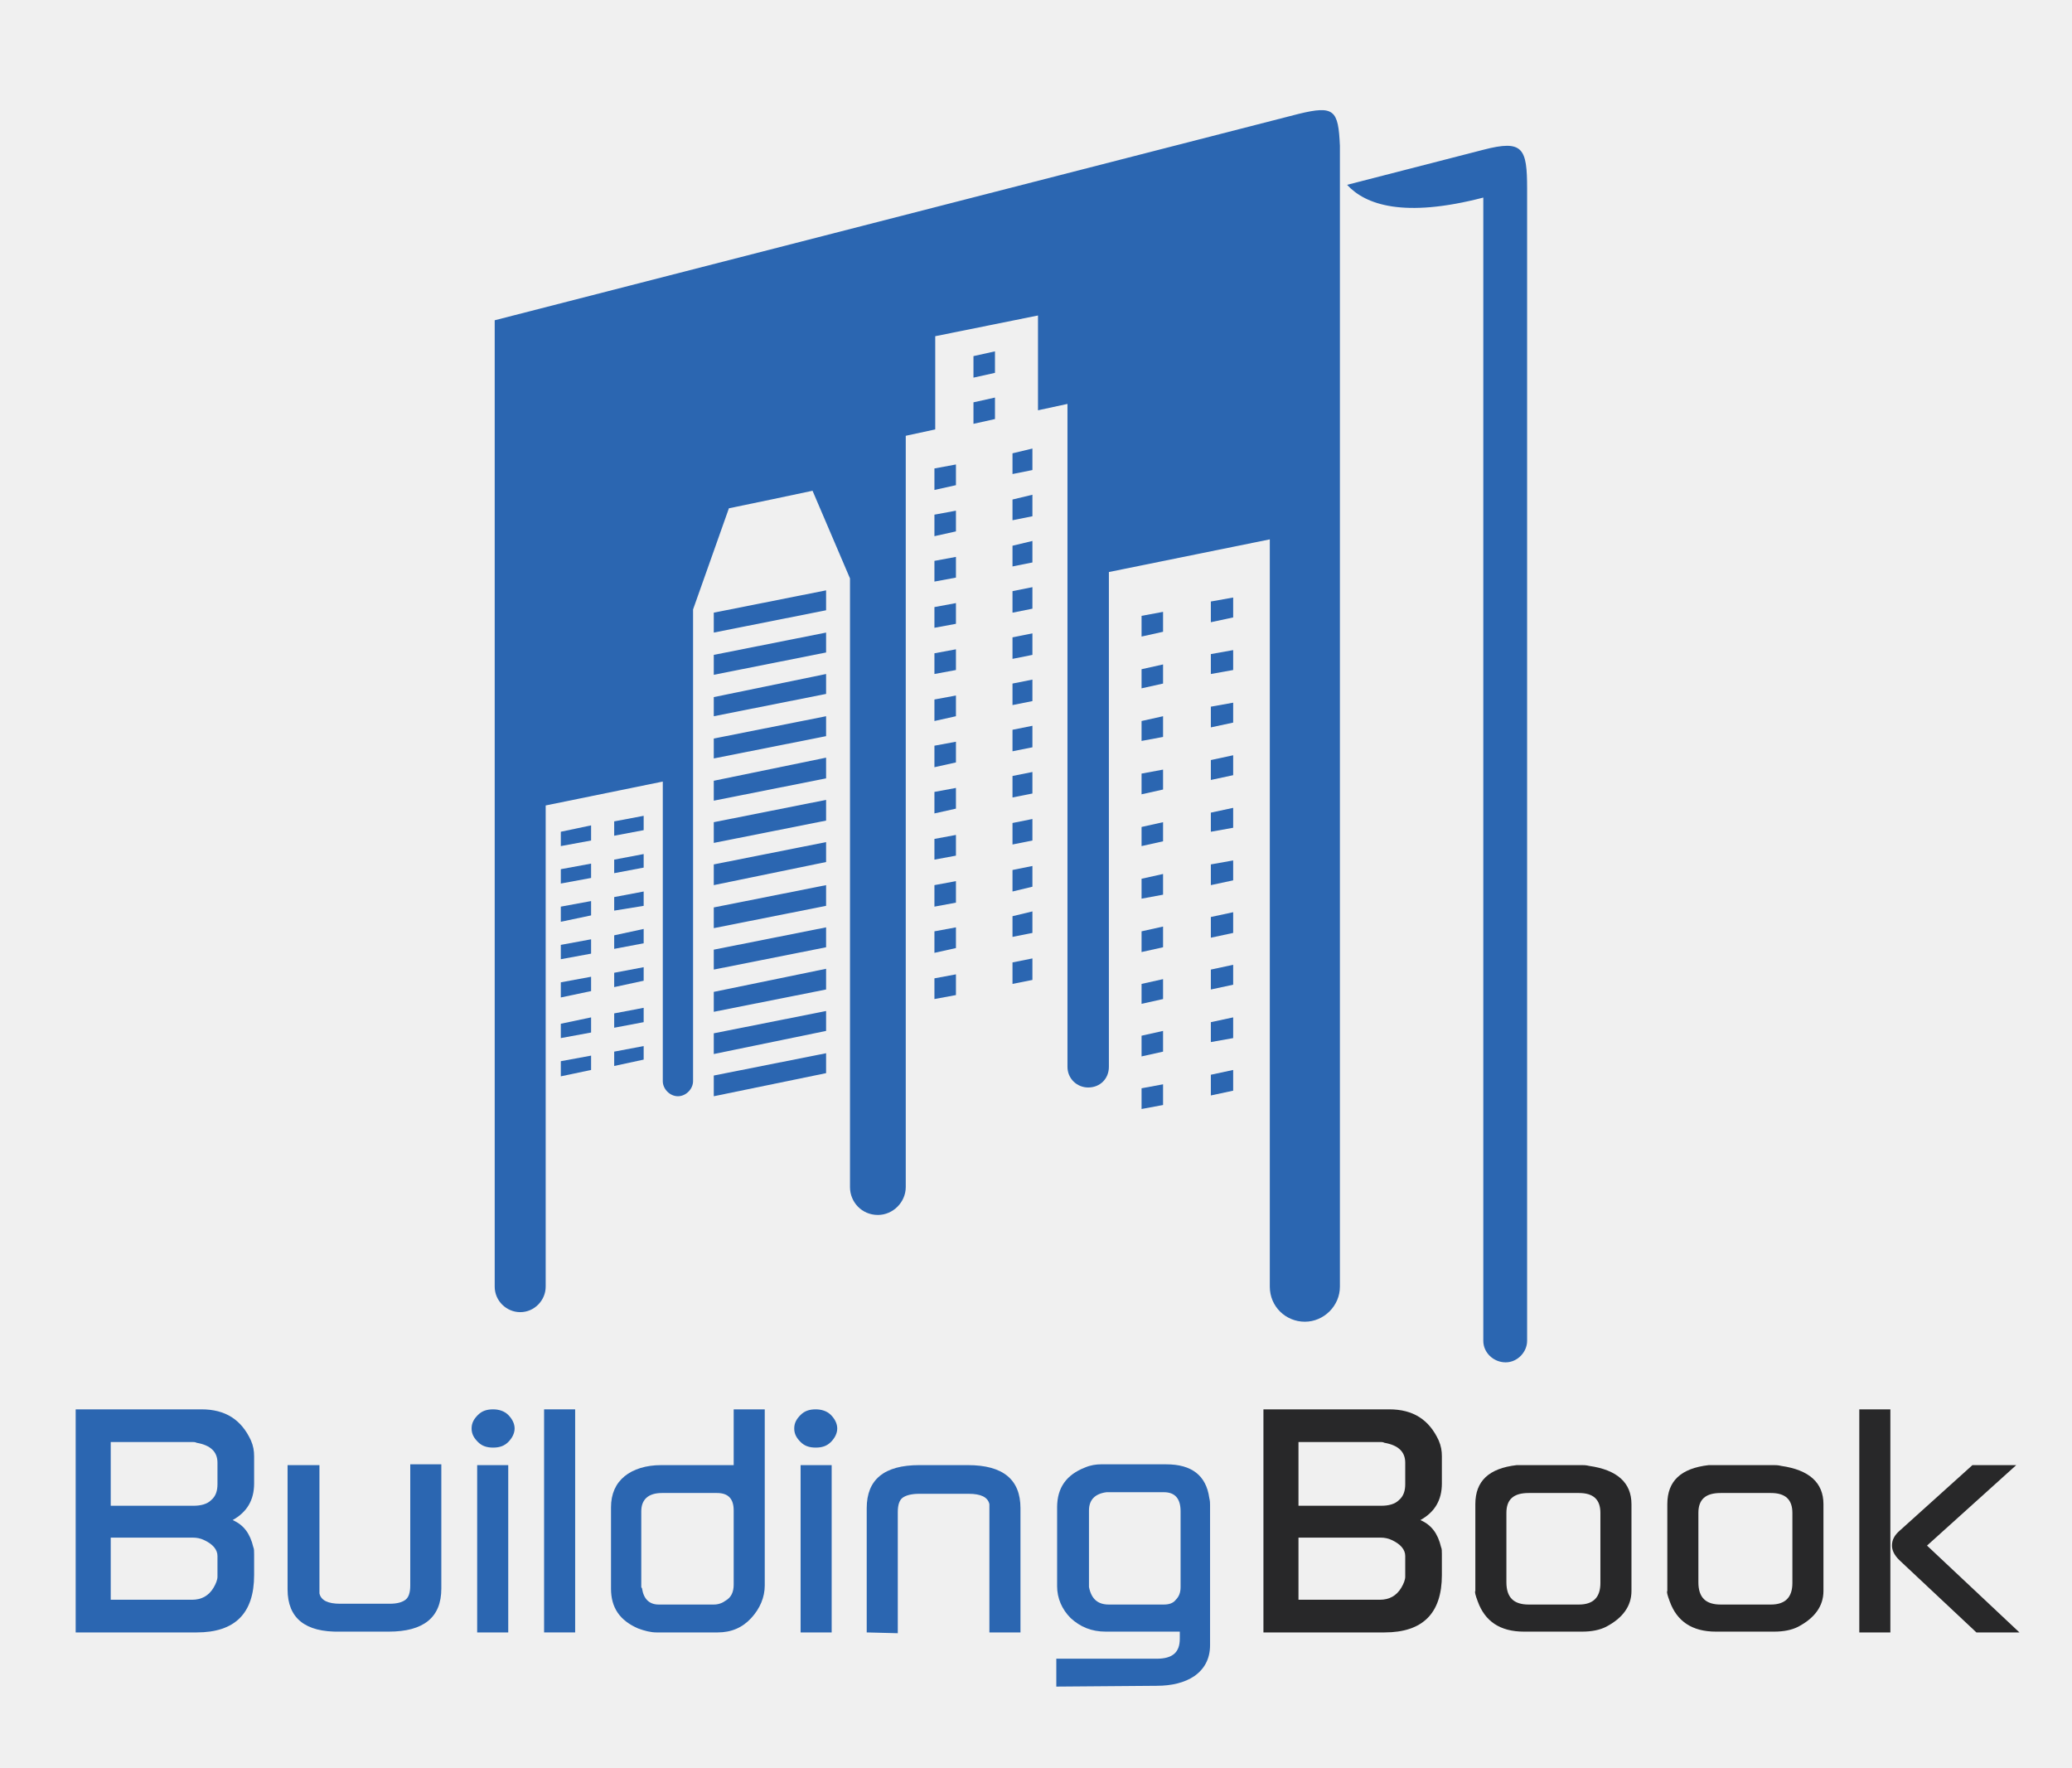
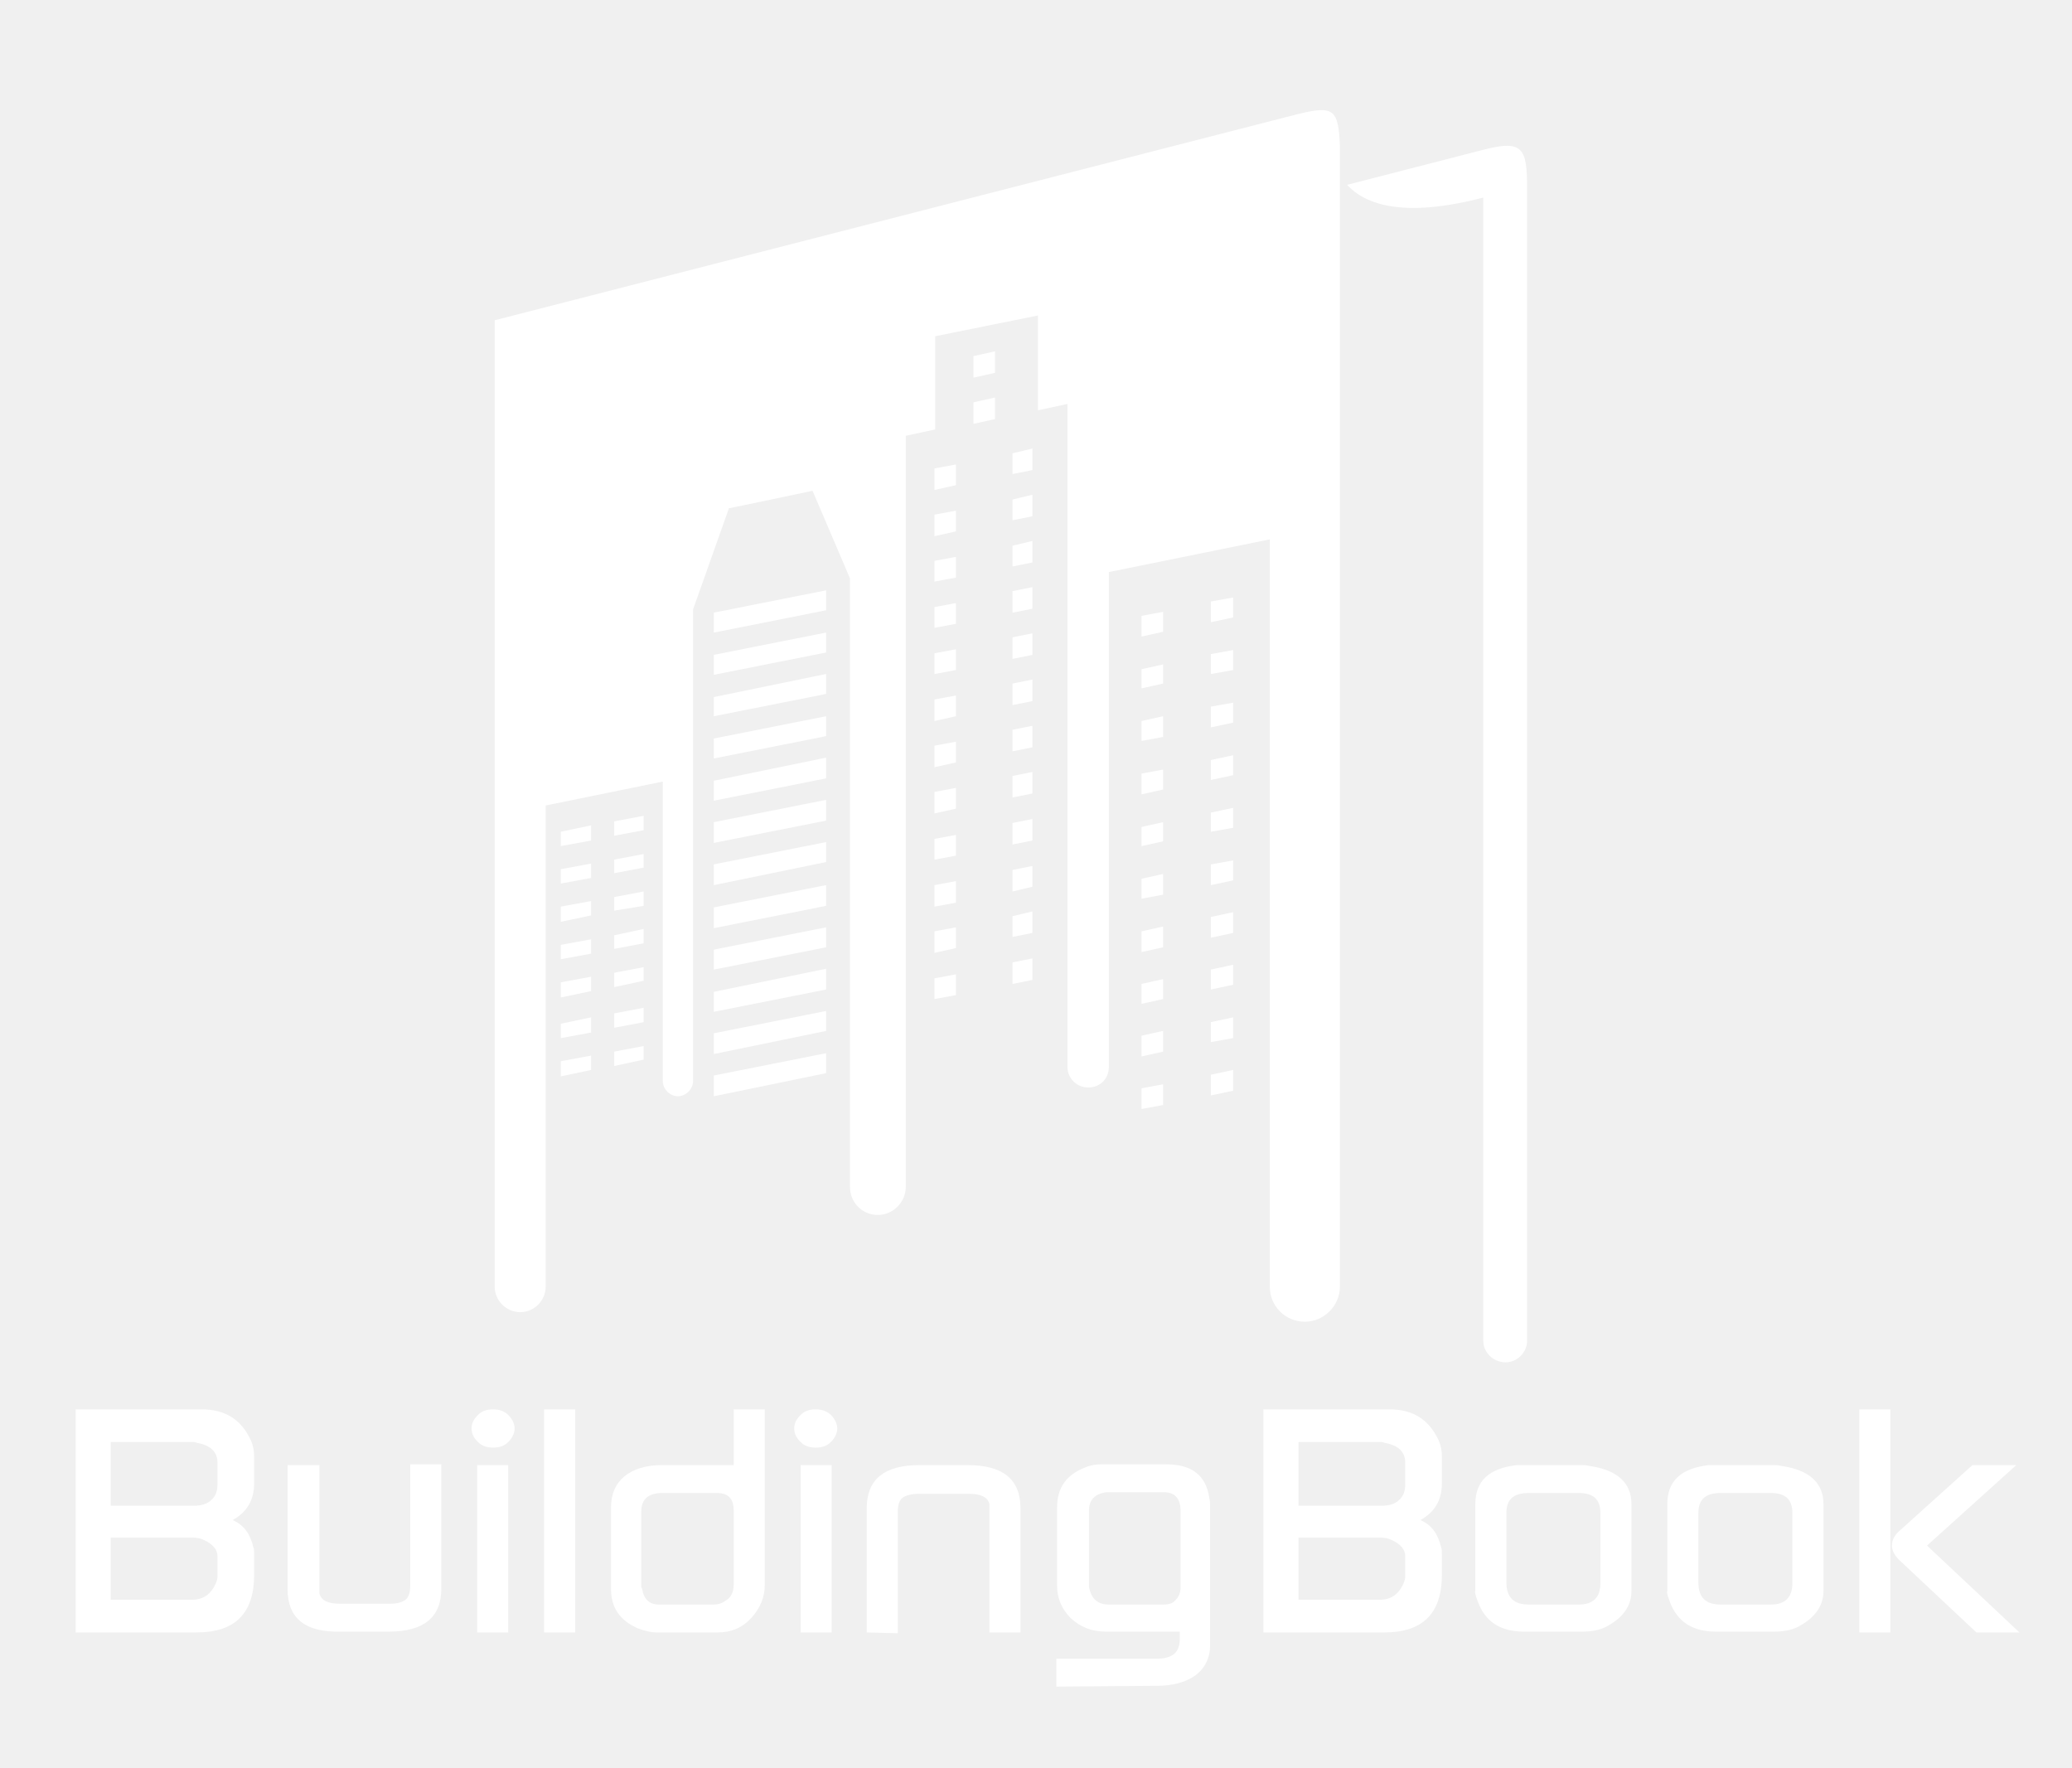
<svg xmlns="http://www.w3.org/2000/svg" version="1.1" id="Layer_1" x="0px" y="0px" viewBox="0 0 260.1 221.9" style="enable-background:new 0 0 260.1 221.9;" xml:space="preserve">
  <style type="text/css">
	.st0{enable-background:new    ;}
- 	.st1{fill:#2B66B1;}
- 	.st2{fill:#282829;}
- 	.st3{fill-rule:evenodd;clip-rule:evenodd;fill:#2B66B1;}
+ 	.st1{fill:#FFFFFF;}
+ 	.st2{fill-rule:evenodd;clip-rule:evenodd;fill:#FFFFFF;}
</style>
  <g>
-     <g class="st0">
-       <path class="st1" d="M9.5,204.9v-28h15.8c3,0,5,1.3,6.2,3.9c0.3,0.7,0.4,1.3,0.4,2v3.4c0,2.1-0.9,3.6-2.7,4.6    c1.4,0.6,2.2,1.7,2.6,3.4c0.1,0.2,0.1,0.5,0.1,0.9v2.6c0,4.8-2.4,7.2-7.2,7.2c-0.4,0-1.7,0-3.8,0C18.4,204.9,14.6,204.9,9.5,204.9    z M24.3,189c0.9,0,1.7-0.2,2.2-0.7c0.6-0.5,0.8-1.2,0.8-2v-2.7c0-1.4-0.9-2.2-2.6-2.5c-0.2-0.1-0.4-0.1-0.5-0.1H13.9v8H24.3z     M13.9,200.8h10.2c1.2,0,2.1-0.5,2.7-1.5c0.3-0.5,0.5-1,0.5-1.4v-2.6c0-0.8-0.6-1.5-1.7-2c-0.4-0.2-0.9-0.3-1.4-0.3H13.9V200.8z" />
-       <path class="st1" d="M36.1,199.5v-15.6h4V200c0.2,0.9,1.1,1.3,2.6,1.3h6.2c1,0,1.6-0.2,2-0.5s0.6-0.9,0.6-1.8v-15.2h3.9v15.6    c0,3.6-2.2,5.4-6.6,5.4h-6.1C38.3,204.9,36.1,203.1,36.1,199.5z" />
-       <path class="st1" d="M59.2,179.3c0-0.7,0.3-1.2,0.8-1.7s1.1-0.7,1.9-0.7c0.7,0,1.4,0.2,1.9,0.7s0.8,1.1,0.8,1.7s-0.3,1.2-0.8,1.7    c-0.5,0.5-1.1,0.7-1.9,0.7c-0.8,0-1.4-0.2-1.9-0.7C59.5,180.5,59.2,180,59.2,179.3z M59.9,204.9h3.9v-21h-3.9V204.9z" />
-       <path class="st1" d="M68.3,204.9v-28h3.9v28H68.3z" />
-       <path class="st1" d="M76.7,199.4v-10.2c0-1.7,0.6-3,1.7-3.9s2.7-1.4,4.6-1.4h9.1v-7H96V199c0,1.5-0.6,2.9-1.7,4.1    s-2.5,1.8-4.2,1.8h-7.7c-0.7,0-1.5-0.2-2.3-0.5C77.8,203.4,76.7,201.8,76.7,199.4z M80.6,199.4c0.2,1.3,0.9,2,2.1,2h6.9    c0.6,0,1.1-0.2,1.5-0.5c0.7-0.4,1-1.1,1-2v-9.3c0-1.5-0.7-2.2-2.1-2.2h-6.9c-1.7,0-2.6,0.8-2.6,2.3v9.5    C80.5,199.3,80.6,199.3,80.6,199.4z" />
-       <path class="st1" d="M99.7,179.3c0-0.7,0.3-1.2,0.8-1.7s1.1-0.7,1.9-0.7c0.7,0,1.4,0.2,1.9,0.7s0.8,1.1,0.8,1.7s-0.3,1.2-0.8,1.7    s-1.1,0.7-1.9,0.7s-1.4-0.2-1.9-0.7S99.7,180,99.7,179.3z M100.5,204.9h3.9v-21h-3.9V204.9z" />
-       <path class="st1" d="M108.8,204.9v-15.6c0-3.6,2.2-5.4,6.6-5.4h6.1c4.4,0,6.6,1.8,6.6,5.4v15.6h-3.9v-16.1    c-0.2-0.9-1.1-1.3-2.6-1.3h-6.2c-1,0-1.7,0.2-2.1,0.5s-0.6,0.9-0.6,1.8V205L108.8,204.9L108.8,204.9z" />
-       <path class="st1" d="M132.6,211.7v-3.5h12.6c2,0,2.9-0.8,2.9-2.5v-0.9h-9.3c-1.8,0-3.2-0.6-4.4-1.7c-1.1-1.1-1.7-2.5-1.7-4v-9.9    c0-2.5,1.2-4.1,3.5-5c0.7-0.3,1.4-0.4,2-0.4h8.2c3.2,0,5,1.4,5.4,4.2c0.1,0.4,0.1,0.7,0.1,0.9v17.6c0,1.7-0.7,3-2,3.9    c-1.2,0.8-2.8,1.2-4.7,1.2L132.6,211.7L132.6,211.7z M136.7,199.2c0.3,1.5,1.1,2.2,2.5,2.2h6.9c0.7,0,1.2-0.2,1.5-0.6    c0.4-0.4,0.6-0.9,0.6-1.6v-9.5c0-1.6-0.7-2.4-2.1-2.4h-7.2c-1.5,0.2-2.2,1-2.2,2.3V199.2z" />
+     <g>
+       <g class="st0">
+         <path class="st1" d="M9.5,204.9v-28h15.8c3,0,5,1.3,6.2,3.9c0.3,0.7,0.4,1.3,0.4,2v3.4c0,2.1-0.9,3.6-2.7,4.6     c1.4,0.6,2.2,1.7,2.6,3.4c0.1,0.2,0.1,0.5,0.1,0.9v2.6c0,4.8-2.4,7.2-7.2,7.2c-0.4,0-1.7,0-3.8,0     C18.4,204.9,14.6,204.9,9.5,204.9z M24.3,189c0.9,0,1.7-0.2,2.2-0.7c0.6-0.5,0.8-1.2,0.8-2v-2.7c0-1.4-0.9-2.2-2.6-2.5     c-0.2-0.1-0.4-0.1-0.5-0.1H13.9v8H24.3z M13.9,200.8h10.2c1.2,0,2.1-0.5,2.7-1.5c0.3-0.5,0.5-1,0.5-1.4v-2.6c0-0.8-0.6-1.5-1.7-2     c-0.4-0.2-0.9-0.3-1.4-0.3H13.9V200.8z" />
+         <path class="st1" d="M36.1,199.5v-15.6h4V200c0.2,0.9,1.1,1.3,2.6,1.3h6.2c1,0,1.6-0.2,2-0.5s0.6-0.9,0.6-1.8v-15.2h3.9v15.6     c0,3.6-2.2,5.4-6.6,5.4h-6.1C38.3,204.9,36.1,203.1,36.1,199.5z" />
+         <path class="st1" d="M59.2,179.3c0-0.7,0.3-1.2,0.8-1.7s1.1-0.7,1.9-0.7c0.7,0,1.4,0.2,1.9,0.7s0.8,1.1,0.8,1.7s-0.3,1.2-0.8,1.7     c-0.5,0.5-1.1,0.7-1.9,0.7c-0.8,0-1.4-0.2-1.9-0.7C59.5,180.5,59.2,180,59.2,179.3z M59.9,204.9h3.9v-21h-3.9V204.9z" />
+         <path class="st1" d="M68.3,204.9v-28h3.9v28H68.3z" />
+         <path class="st1" d="M76.7,199.4v-10.2c0-1.7,0.6-3,1.7-3.9s2.7-1.4,4.6-1.4h9.1v-7H96V199c0,1.5-0.6,2.9-1.7,4.1     s-2.5,1.8-4.2,1.8h-7.7c-0.7,0-1.5-0.2-2.3-0.5C77.8,203.4,76.7,201.8,76.7,199.4z M80.6,199.4c0.2,1.3,0.9,2,2.1,2h6.9     c0.6,0,1.1-0.2,1.5-0.5c0.7-0.4,1-1.1,1-2v-9.3c0-1.5-0.7-2.2-2.1-2.2h-6.9c-1.7,0-2.6,0.8-2.6,2.3v9.5     C80.5,199.3,80.6,199.3,80.6,199.4z" />
+         <path class="st1" d="M99.7,179.3c0-0.7,0.3-1.2,0.8-1.7s1.1-0.7,1.9-0.7c0.7,0,1.4,0.2,1.9,0.7s0.8,1.1,0.8,1.7s-0.3,1.2-0.8,1.7     s-1.1,0.7-1.9,0.7s-1.4-0.2-1.9-0.7S99.7,180,99.7,179.3z M100.5,204.9h3.9v-21h-3.9V204.9z" />
+         <path class="st1" d="M108.8,204.9v-15.6c0-3.6,2.2-5.4,6.6-5.4h6.1c4.4,0,6.6,1.8,6.6,5.4v15.6h-3.9v-16.1     c-0.2-0.9-1.1-1.3-2.6-1.3h-6.2c-1,0-1.7,0.2-2.1,0.5s-0.6,0.9-0.6,1.8V205L108.8,204.9L108.8,204.9z" />
+         <path class="st1" d="M132.6,211.7v-3.5h12.6c2,0,2.9-0.8,2.9-2.5v-0.9h-9.3c-1.8,0-3.2-0.6-4.4-1.7c-1.1-1.1-1.7-2.5-1.7-4v-9.9     c0-2.5,1.2-4.1,3.5-5c0.7-0.3,1.4-0.4,2-0.4h8.2c3.2,0,5,1.4,5.4,4.2c0.1,0.4,0.1,0.7,0.1,0.9v17.6c0,1.7-0.7,3-2,3.9     c-1.2,0.8-2.8,1.2-4.7,1.2L132.6,211.7L132.6,211.7z M136.7,199.2c0.3,1.5,1.1,2.2,2.5,2.2h6.9c0.7,0,1.2-0.2,1.5-0.6     c0.4-0.4,0.6-0.9,0.6-1.6v-9.5c0-1.6-0.7-2.4-2.1-2.4h-7.2c-1.5,0.2-2.2,1-2.2,2.3V199.2z" />
+       </g>
+     </g>
+     <g>
+       <g class="st0">
+         <path class="st1" d="M158.6,204.9v-28h15.8c3,0,5,1.3,6.2,3.9c0.3,0.7,0.4,1.3,0.4,2v3.4c0,2.1-0.9,3.6-2.7,4.6     c1.4,0.6,2.2,1.7,2.6,3.4c0.1,0.2,0.1,0.5,0.1,0.9v2.6c0,4.8-2.4,7.2-7.2,7.2c-0.4,0-1.7,0-3.8,0     C167.5,204.9,163.7,204.9,158.6,204.9z M173.4,189c0.9,0,1.7-0.2,2.2-0.7c0.6-0.5,0.8-1.2,0.8-2v-2.7c0-1.4-0.9-2.2-2.6-2.5     c-0.2-0.1-0.4-0.1-0.5-0.1H163v8H173.4z M163,200.8h10.2c1.2,0,2.1-0.5,2.7-1.5c0.3-0.5,0.5-1,0.5-1.4v-2.6c0-0.8-0.6-1.5-1.7-2     c-0.4-0.2-0.9-0.3-1.4-0.3H163V200.8z" />
+         <path class="st1" d="M185.2,199.7v-10.9c0-2.9,1.7-4.5,5.2-4.9c0.1,0,0.3,0,0.5,0h7.7c0.2,0,0.5,0,0.9,0.1     c3.5,0.5,5.3,2.1,5.3,4.8v10.9c0,1.9-1.1,3.4-3.2,4.5c-0.8,0.4-1.8,0.6-3,0.6h-7.3c-3,0-4.9-1.3-5.8-3.8     C185.2,200.2,185.1,199.8,185.2,199.7z M191.9,201.4h6.3c1.8,0,2.7-0.9,2.7-2.7v-8.8c0-1.7-0.9-2.5-2.7-2.5h-6.3     c-1.9,0-2.8,0.8-2.8,2.5v8.7C189.1,200.5,190,201.4,191.9,201.4z" />
+         <path class="st1" d="M209.3,199.7v-10.9c0-2.9,1.7-4.5,5.2-4.9c0.1,0,0.3,0,0.5,0h7.7c0.2,0,0.5,0,0.9,0.1     c3.5,0.5,5.3,2.1,5.3,4.8v10.9c0,1.9-1.1,3.4-3.2,4.5c-0.8,0.4-1.8,0.6-3,0.6h-7.3c-3,0-4.9-1.3-5.8-3.8     C209.3,200.2,209.2,199.8,209.3,199.7z M216,201.4h6.3c1.8,0,2.7-0.9,2.7-2.7v-8.8c0-1.7-0.9-2.5-2.7-2.5H216     c-1.9,0-2.8,0.8-2.8,2.5v8.7C213.2,200.5,214.1,201.4,216,201.4z" />
+         <path class="st1" d="M233.4,176.9h3.9v28h-3.9V176.9z M237.5,194c0,0.6,0.3,1.2,0.9,1.8l9.7,9.1h5.4L241.9,194l11.2-10.1h-5.5     l-9.1,8.2C237.8,192.7,237.5,193.3,237.5,194z" />
+       </g>
+     </g>
+     <g>
+       <g>
+         <polygon class="st2" points="89.6,76.9 103.7,74.1 103.7,76.6 89.6,79.4    " />
+         <polygon class="st2" points="89.6,82.2 103.7,79.4 103.7,81.9 89.6,84.7    " />
+         <polygon class="st2" points="89.6,87.5 103.7,84.6 103.7,87.1 89.6,89.9    " />
+         <polygon class="st2" points="89.6,92.7 103.7,89.9 103.7,92.4 89.6,95.2    " />
+         <polygon class="st2" points="89.6,98 103.7,95.1 103.7,97.7 89.6,100.5    " />
+         <polygon class="st2" points="89.6,103.2 103.7,100.4 103.7,103 89.6,105.8    " />
+         <polygon class="st2" points="89.6,108.5 103.7,105.7 103.7,108.2 89.6,111.1    " />
+         <polygon class="st2" points="89.6,113.9 103.7,111.1 103.7,113.7 89.6,116.5    " />
+         <polygon class="st2" points="89.6,119.2 103.7,116.4 103.7,118.9 89.6,121.7    " />
+         <polygon class="st2" points="89.6,124.5 103.7,121.6 103.7,124.2 89.6,127    " />
+         <polygon class="st2" points="89.6,129.7 103.7,126.9 103.7,129.4 89.6,132.3    " />
+         <polygon class="st2" points="89.6,135 103.7,132.2 103.7,134.7 89.6,137.6    " />
+       </g>
+       <g>
+         <polygon class="st2" points="122.2,44.7 124.9,44.1 124.9,46.8 122.2,47.4    " />
+         <polygon class="st2" points="122.2,50.5 124.9,49.9 124.9,52.6 122.2,53.2    " />
+         <polygon class="st2" points="117.3,58.8 120,58.3 120,60.9 117.3,61.5    " />
+         <polygon class="st2" points="117.3,64.6 120,64.1 120,66.7 117.3,67.3    " />
+         <polygon class="st2" points="117.3,70.4 120,69.9 120,72.5 117.3,73    " />
+         <polygon class="st2" points="117.3,76.2 120,75.7 120,78.3 117.3,78.8    " />
+         <polygon class="st2" points="117.3,82 120,81.5 120,84.1 117.3,84.6    " />
+         <polygon class="st2" points="117.3,87.8 120,87.3 120,89.9 117.3,90.5    " />
+         <polygon class="st2" points="117.3,93.6 120,93.1 120,95.7 117.3,96.3    " />
+         <polygon class="st2" points="117.3,99.4 120,98.9 120,101.5 117.3,102.1    " />
+         <polygon class="st2" points="127.1,56.9 129.6,56.3 129.6,59 127.1,59.5    " />
+         <polygon class="st2" points="127.1,62.7 129.6,62.1 129.6,64.8 127.1,65.3    " />
+         <polygon class="st2" points="127.1,68.5 129.6,67.9 129.6,70.6 127.1,71.1    " />
+         <polygon class="st2" points="127.1,74.2 129.6,73.7 129.6,76.4 127.1,76.9    " />
+         <polygon class="st2" points="127.1,80 129.6,79.5 129.6,82.2 127.1,82.7    " />
+         <polygon class="st2" points="127.1,85.8 129.6,85.3 129.6,88 127.1,88.5    " />
+         <polygon class="st2" points="127.1,91.6 129.6,91.1 129.6,93.8 127.1,94.3    " />
+         <polygon class="st2" points="127.1,97.4 129.6,96.9 129.6,99.6 127.1,100.1    " />
+         <polygon class="st2" points="117.3,105.3 120,104.8 120,107.4 117.3,107.9    " />
+         <polygon class="st2" points="127.1,103.3 129.6,102.8 129.6,105.5 127.1,106    " />
+         <polygon class="st2" points="117.3,111.1 120,110.6 120,113.3 117.3,113.8    " />
+         <polygon class="st2" points="117.3,116.9 120,116.4 120,119 117.3,119.6    " />
+         <polygon class="st2" points="127.1,109.2 129.6,108.7 129.6,111.3 127.1,111.9    " />
+         <polygon class="st2" points="127.1,115 129.6,114.4 129.6,117.1 127.1,117.6    " />
+         <polygon class="st2" points="117.3,122.8 120,122.3 120,124.9 117.3,125.4    " />
+         <polygon class="st2" points="127.1,120.8 129.6,120.3 129.6,123 127.1,123.5    " />
+       </g>
+       <g>
+         <polygon class="st2" points="143.3,90.5 146,89.9 146,92.5 143.3,93    " />
+         <polygon class="st2" points="143.3,97.1 146,96.6 146,99.1 143.3,99.7    " />
+         <polygon class="st2" points="143.3,103.8 146,103.2 146,105.6 143.3,106.2    " />
+         <polygon class="st2" points="143.3,110.3 146,109.7 146,112.3 143.3,112.8    " />
+         <polygon class="st2" points="152,88.7 154.8,88.2 154.8,90.7 152,91.3    " />
+         <polygon class="st2" points="152,95.4 154.8,94.8 154.8,97.3 152,97.9    " />
+         <polygon class="st2" points="152,102 154.8,101.4 154.8,103.9 152,104.4    " />
+         <polygon class="st2" points="152,108.5 154.8,108 154.8,110.5 152,111.1    " />
+         <polygon class="st2" points="143.3,77.3 146,76.8 146,79.3 143.3,79.9    " />
+         <polygon class="st2" points="143.3,84 146,83.4 146,85.8 143.3,86.4    " />
+         <polygon class="st2" points="152,75.5 154.8,75 154.8,77.5 152,78.1    " />
+         <polygon class="st2" points="152,82.1 154.8,81.6 154.8,84.1 152,84.6    " />
+         <polygon class="st2" points="143.3,116.9 146,116.3 146,118.9 143.3,119.5    " />
+         <polygon class="st2" points="143.3,123.5 146,122.9 146,125.4 143.3,126    " />
+         <polygon class="st2" points="143.3,130 146,129.4 146,132 143.3,132.6    " />
+         <polygon class="st2" points="143.3,136.6 146,136.1 146,138.7 143.3,139.2    " />
+         <polygon class="st2" points="152,115.1 154.8,114.5 154.8,117.1 152,117.7    " />
+         <polygon class="st2" points="152,121.7 154.8,121.1 154.8,123.6 152,124.2    " />
+         <polygon class="st2" points="152,128.3 154.8,127.7 154.8,130.3 152,130.8    " />
+         <polygon class="st2" points="152,134.9 154.8,134.3 154.8,136.9 152,137.5    " />
+       </g>
+       <g>
+         <polygon class="st2" points="70.4,104.4 74.2,103.6 74.2,105.5 70.4,106.2    " />
+         <polygon class="st2" points="70.4,109.1 74.2,108.4 74.2,110.2 70.4,110.9    " />
+         <polygon class="st2" points="70.4,113.8 74.2,113.1 74.2,114.9 70.4,115.7    " />
+         <polygon class="st2" points="70.4,118.6 74.2,117.9 74.2,119.7 70.4,120.4    " />
+         <polygon class="st2" points="70.4,123.3 74.2,122.6 74.2,124.4 70.4,125.2    " />
+         <polygon class="st2" points="77.1,103.1 80.8,102.4 80.8,104.2 77.1,104.9    " />
+         <polygon class="st2" points="77.1,107.9 80.8,107.2 80.8,108.9 77.1,109.6    " />
+         <polygon class="st2" points="77.1,112.6 80.8,111.9 80.8,113.7 77.1,114.3    " />
+         <polygon class="st2" points="77.1,117.4 80.8,116.6 80.8,118.4 77.1,119.1    " />
+         <polygon class="st2" points="77.1,122.1 80.8,121.4 80.8,123.1 77.1,123.9    " />
+         <polygon class="st2" points="70.4,128.5 74.2,127.7 74.2,129.6 70.4,130.3    " />
+         <polygon class="st2" points="70.4,133.2 74.2,132.5 74.2,134.3 70.4,135.1    " />
+         <polygon class="st2" points="77.1,127.2 80.8,126.5 80.8,128.3 77.1,129    " />
+         <polygon class="st2" points="77.1,132 80.8,131.3 80.8,133 77.1,133.8    " />
+       </g>
+       <path class="st2" d="M163,14.3L62.1,40.2v121.3c0,1.8,1.5,3.2,3.2,3.2c1.8,0,3.2-1.5,3.2-3.2v-60.4l14.7-3v37.6    c0,1,0.9,1.9,1.9,1.9c1,0,1.9-0.9,1.9-1.9V76.5l4.5-12.7l5.3-1.1l5.2-1.1l4.7,11V149c0,1.9,1.5,3.5,3.5,3.5c1.9,0,3.5-1.6,3.5-3.5    V54.7l3.7-0.8V42.2l12.9-2.6v11.9l3.7-0.8v83.2c0,1.5,1.2,2.6,2.6,2.6c1.5,0,2.6-1.1,2.6-2.6v-19.4c0-0.2,0-0.3,0-0.4l0,0V71.8    l20.2-4.1v93.8c0,2.5,2,4.4,4.4,4.4s4.4-2,4.4-4.4V18.3C168,13.8,167.5,13.2,163,14.3z M186.2,18.8l-17.1,4.4    c2.3,2.5,7.1,4.2,17.1,1.6v143.5c0,1.5,1.3,2.7,2.8,2.7c1.5,0,2.7-1.3,2.7-2.7V23.7C191.7,18.6,191.2,17.5,186.2,18.8z" />
    </g>
  </g>
-   <g>
-     <g class="st0">
-       <path class="st2" d="M158.6,204.9v-28h15.8c3,0,5,1.3,6.2,3.9c0.3,0.7,0.4,1.3,0.4,2v3.4c0,2.1-0.9,3.6-2.7,4.6    c1.4,0.6,2.2,1.7,2.6,3.4c0.1,0.2,0.1,0.5,0.1,0.9v2.6c0,4.8-2.4,7.2-7.2,7.2c-0.4,0-1.7,0-3.8,0    C167.5,204.9,163.7,204.9,158.6,204.9z M173.4,189c0.9,0,1.7-0.2,2.2-0.7c0.6-0.5,0.8-1.2,0.8-2v-2.7c0-1.4-0.9-2.2-2.6-2.5    c-0.2-0.1-0.4-0.1-0.5-0.1H163v8H173.4z M163,200.8h10.2c1.2,0,2.1-0.5,2.7-1.5c0.3-0.5,0.5-1,0.5-1.4v-2.6c0-0.8-0.6-1.5-1.7-2    c-0.4-0.2-0.9-0.3-1.4-0.3H163V200.8z" />
-       <path class="st2" d="M185.2,199.7v-10.9c0-2.9,1.7-4.5,5.2-4.9c0.1,0,0.3,0,0.5,0h7.7c0.2,0,0.5,0,0.9,0.1    c3.5,0.5,5.3,2.1,5.3,4.8v10.9c0,1.9-1.1,3.4-3.2,4.5c-0.8,0.4-1.8,0.6-3,0.6h-7.3c-3,0-4.9-1.3-5.8-3.8    C185.2,200.2,185.1,199.8,185.2,199.7z M191.9,201.4h6.3c1.8,0,2.7-0.9,2.7-2.7v-8.8c0-1.7-0.9-2.5-2.7-2.5h-6.3    c-1.9,0-2.8,0.8-2.8,2.5v8.7C189.1,200.5,190,201.4,191.9,201.4z" />
-       <path class="st2" d="M209.3,199.7v-10.9c0-2.9,1.7-4.5,5.2-4.9c0.1,0,0.3,0,0.5,0h7.7c0.2,0,0.5,0,0.9,0.1    c3.5,0.5,5.3,2.1,5.3,4.8v10.9c0,1.9-1.1,3.4-3.2,4.5c-0.8,0.4-1.8,0.6-3,0.6h-7.3c-3,0-4.9-1.3-5.8-3.8    C209.3,200.2,209.2,199.8,209.3,199.7z M216,201.4h6.3c1.8,0,2.7-0.9,2.7-2.7v-8.8c0-1.7-0.9-2.5-2.7-2.5H216    c-1.9,0-2.8,0.8-2.8,2.5v8.7C213.2,200.5,214.1,201.4,216,201.4z" />
-       <path class="st2" d="M233.4,176.9h3.9v28h-3.9V176.9z M237.5,194c0,0.6,0.3,1.2,0.9,1.8l9.7,9.1h5.4L241.9,194l11.2-10.1h-5.5    l-9.1,8.2C237.8,192.7,237.5,193.3,237.5,194z" />
-     </g>
-   </g>
-   <g>
-     <g>
-       <polygon class="st3" points="89.6,76.9 103.7,74.1 103.7,76.6 89.6,79.4   " />
-       <polygon class="st3" points="89.6,82.2 103.7,79.4 103.7,81.9 89.6,84.7   " />
-       <polygon class="st3" points="89.6,87.5 103.7,84.6 103.7,87.1 89.6,89.9   " />
-       <polygon class="st3" points="89.6,92.7 103.7,89.9 103.7,92.4 89.6,95.2   " />
-       <polygon class="st3" points="89.6,98 103.7,95.1 103.7,97.7 89.6,100.5   " />
-       <polygon class="st3" points="89.6,103.2 103.7,100.4 103.7,103 89.6,105.8   " />
-       <polygon class="st3" points="89.6,108.5 103.7,105.7 103.7,108.2 89.6,111.1   " />
-       <polygon class="st3" points="89.6,113.9 103.7,111.1 103.7,113.7 89.6,116.5   " />
-       <polygon class="st3" points="89.6,119.2 103.7,116.4 103.7,118.9 89.6,121.7   " />
-       <polygon class="st3" points="89.6,124.5 103.7,121.6 103.7,124.2 89.6,127   " />
-       <polygon class="st3" points="89.6,129.7 103.7,126.9 103.7,129.4 89.6,132.3   " />
-       <polygon class="st3" points="89.6,135 103.7,132.2 103.7,134.7 89.6,137.6   " />
-     </g>
-     <g>
-       <polygon class="st3" points="122.2,44.7 124.9,44.1 124.9,46.8 122.2,47.4   " />
-       <polygon class="st3" points="122.2,50.5 124.9,49.9 124.9,52.6 122.2,53.2   " />
-       <polygon class="st3" points="117.3,58.8 120,58.3 120,60.9 117.3,61.5   " />
-       <polygon class="st3" points="117.3,64.6 120,64.1 120,66.7 117.3,67.3   " />
-       <polygon class="st3" points="117.3,70.4 120,69.9 120,72.5 117.3,73   " />
-       <polygon class="st3" points="117.3,76.2 120,75.7 120,78.3 117.3,78.8   " />
-       <polygon class="st3" points="117.3,82 120,81.5 120,84.1 117.3,84.6   " />
-       <polygon class="st3" points="117.3,87.8 120,87.3 120,89.9 117.3,90.5   " />
-       <polygon class="st3" points="117.3,93.6 120,93.1 120,95.7 117.3,96.3   " />
-       <polygon class="st3" points="117.3,99.4 120,98.9 120,101.5 117.3,102.1   " />
-       <polygon class="st3" points="127.1,56.9 129.6,56.3 129.6,59 127.1,59.5   " />
-       <polygon class="st3" points="127.1,62.7 129.6,62.1 129.6,64.8 127.1,65.3   " />
-       <polygon class="st3" points="127.1,68.5 129.6,67.9 129.6,70.6 127.1,71.1   " />
-       <polygon class="st3" points="127.1,74.2 129.6,73.7 129.6,76.4 127.1,76.9   " />
-       <polygon class="st3" points="127.1,80 129.6,79.5 129.6,82.2 127.1,82.7   " />
-       <polygon class="st3" points="127.1,85.8 129.6,85.3 129.6,88 127.1,88.5   " />
-       <polygon class="st3" points="127.1,91.6 129.6,91.1 129.6,93.8 127.1,94.3   " />
-       <polygon class="st3" points="127.1,97.4 129.6,96.9 129.6,99.6 127.1,100.1   " />
-       <polygon class="st3" points="117.3,105.3 120,104.8 120,107.4 117.3,107.9   " />
-       <polygon class="st3" points="127.1,103.3 129.6,102.8 129.6,105.5 127.1,106   " />
-       <polygon class="st3" points="117.3,111.1 120,110.6 120,113.3 117.3,113.8   " />
-       <polygon class="st3" points="117.3,116.9 120,116.4 120,119 117.3,119.6   " />
-       <polygon class="st3" points="127.1,109.2 129.6,108.7 129.6,111.3 127.1,111.9   " />
-       <polygon class="st3" points="127.1,115 129.6,114.4 129.6,117.1 127.1,117.6   " />
-       <polygon class="st3" points="117.3,122.8 120,122.3 120,124.9 117.3,125.4   " />
-       <polygon class="st3" points="127.1,120.8 129.6,120.3 129.6,123 127.1,123.5   " />
-     </g>
-     <g>
-       <polygon class="st3" points="143.3,90.5 146,89.9 146,92.5 143.3,93   " />
-       <polygon class="st3" points="143.3,97.1 146,96.6 146,99.1 143.3,99.7   " />
-       <polygon class="st3" points="143.3,103.8 146,103.2 146,105.6 143.3,106.2   " />
-       <polygon class="st3" points="143.3,110.3 146,109.7 146,112.3 143.3,112.8   " />
-       <polygon class="st3" points="152,88.7 154.8,88.2 154.8,90.7 152,91.3   " />
-       <polygon class="st3" points="152,95.4 154.8,94.8 154.8,97.3 152,97.9   " />
-       <polygon class="st3" points="152,102 154.8,101.4 154.8,103.9 152,104.4   " />
-       <polygon class="st3" points="152,108.5 154.8,108 154.8,110.5 152,111.1   " />
-       <polygon class="st3" points="143.3,77.3 146,76.8 146,79.3 143.3,79.9   " />
-       <polygon class="st3" points="143.3,84 146,83.4 146,85.8 143.3,86.4   " />
-       <polygon class="st3" points="152,75.5 154.8,75 154.8,77.5 152,78.1   " />
-       <polygon class="st3" points="152,82.1 154.8,81.6 154.8,84.1 152,84.6   " />
-       <polygon class="st3" points="143.3,116.9 146,116.3 146,118.9 143.3,119.5   " />
-       <polygon class="st3" points="143.3,123.5 146,122.9 146,125.4 143.3,126   " />
-       <polygon class="st3" points="143.3,130 146,129.4 146,132 143.3,132.6   " />
-       <polygon class="st3" points="143.3,136.6 146,136.1 146,138.7 143.3,139.2   " />
-       <polygon class="st3" points="152,115.1 154.8,114.5 154.8,117.1 152,117.7   " />
-       <polygon class="st3" points="152,121.7 154.8,121.1 154.8,123.6 152,124.2   " />
-       <polygon class="st3" points="152,128.3 154.8,127.7 154.8,130.3 152,130.8   " />
-       <polygon class="st3" points="152,134.9 154.8,134.3 154.8,136.9 152,137.5   " />
-     </g>
-     <g>
-       <polygon class="st3" points="70.4,104.4 74.2,103.6 74.2,105.5 70.4,106.2   " />
-       <polygon class="st3" points="70.4,109.1 74.2,108.4 74.2,110.2 70.4,110.9   " />
-       <polygon class="st3" points="70.4,113.8 74.2,113.1 74.2,114.9 70.4,115.7   " />
-       <polygon class="st3" points="70.4,118.6 74.2,117.9 74.2,119.7 70.4,120.4   " />
-       <polygon class="st3" points="70.4,123.3 74.2,122.6 74.2,124.4 70.4,125.2   " />
-       <polygon class="st3" points="77.1,103.1 80.8,102.4 80.8,104.2 77.1,104.9   " />
-       <polygon class="st3" points="77.1,107.9 80.8,107.2 80.8,108.9 77.1,109.6   " />
-       <polygon class="st3" points="77.1,112.6 80.8,111.9 80.8,113.7 77.1,114.3   " />
-       <polygon class="st3" points="77.1,117.4 80.8,116.6 80.8,118.4 77.1,119.1   " />
-       <polygon class="st3" points="77.1,122.1 80.8,121.4 80.8,123.1 77.1,123.9   " />
-       <polygon class="st3" points="70.4,128.5 74.2,127.7 74.2,129.6 70.4,130.3   " />
-       <polygon class="st3" points="70.4,133.2 74.2,132.5 74.2,134.3 70.4,135.1   " />
-       <polygon class="st3" points="77.1,127.2 80.8,126.5 80.8,128.3 77.1,129   " />
-       <polygon class="st3" points="77.1,132 80.8,131.3 80.8,133 77.1,133.8   " />
-     </g>
-     <path class="st3" d="M163,14.3L62.1,40.2v121.3c0,1.8,1.5,3.2,3.2,3.2c1.8,0,3.2-1.5,3.2-3.2v-60.4l14.7-3v37.6   c0,1,0.9,1.9,1.9,1.9c1,0,1.9-0.9,1.9-1.9V76.5l4.5-12.7l5.3-1.1l5.2-1.1l4.7,11V149c0,1.9,1.5,3.5,3.5,3.5c1.9,0,3.5-1.6,3.5-3.5   V54.7l3.7-0.8V42.2l12.9-2.6v11.9l3.7-0.8v83.2c0,1.5,1.2,2.6,2.6,2.6c1.5,0,2.6-1.1,2.6-2.6v-19.4c0-0.2,0-0.3,0-0.4l0,0V71.8   l20.2-4.1v93.8c0,2.5,2,4.4,4.4,4.4s4.4-2,4.4-4.4V18.3C168,13.8,167.5,13.2,163,14.3z M186.2,18.8l-17.1,4.4   c2.3,2.5,7.1,4.2,17.1,1.6v143.5c0,1.5,1.3,2.7,2.8,2.7c1.5,0,2.7-1.3,2.7-2.7V23.7C191.7,18.6,191.2,17.5,186.2,18.8z" />
-   </g>
</svg>
